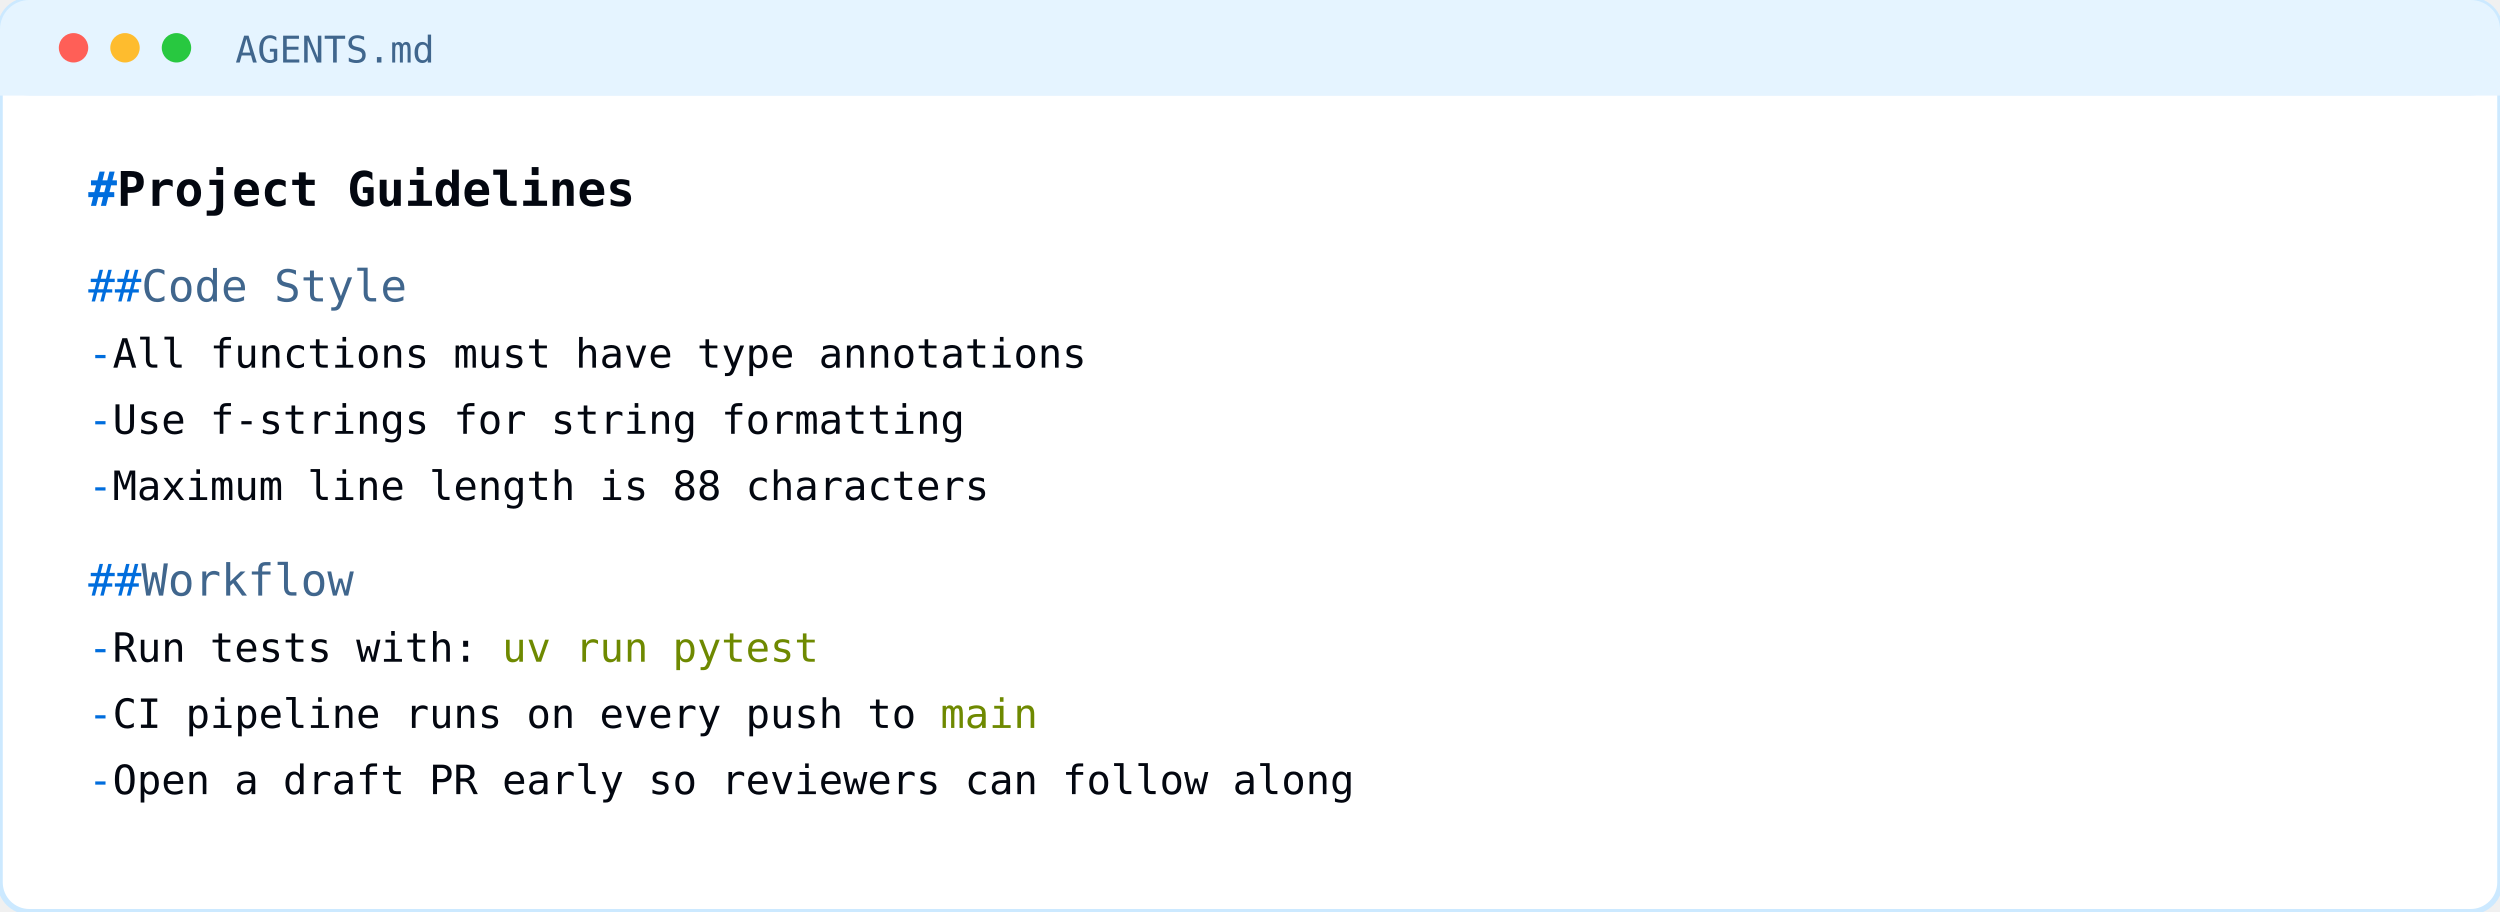
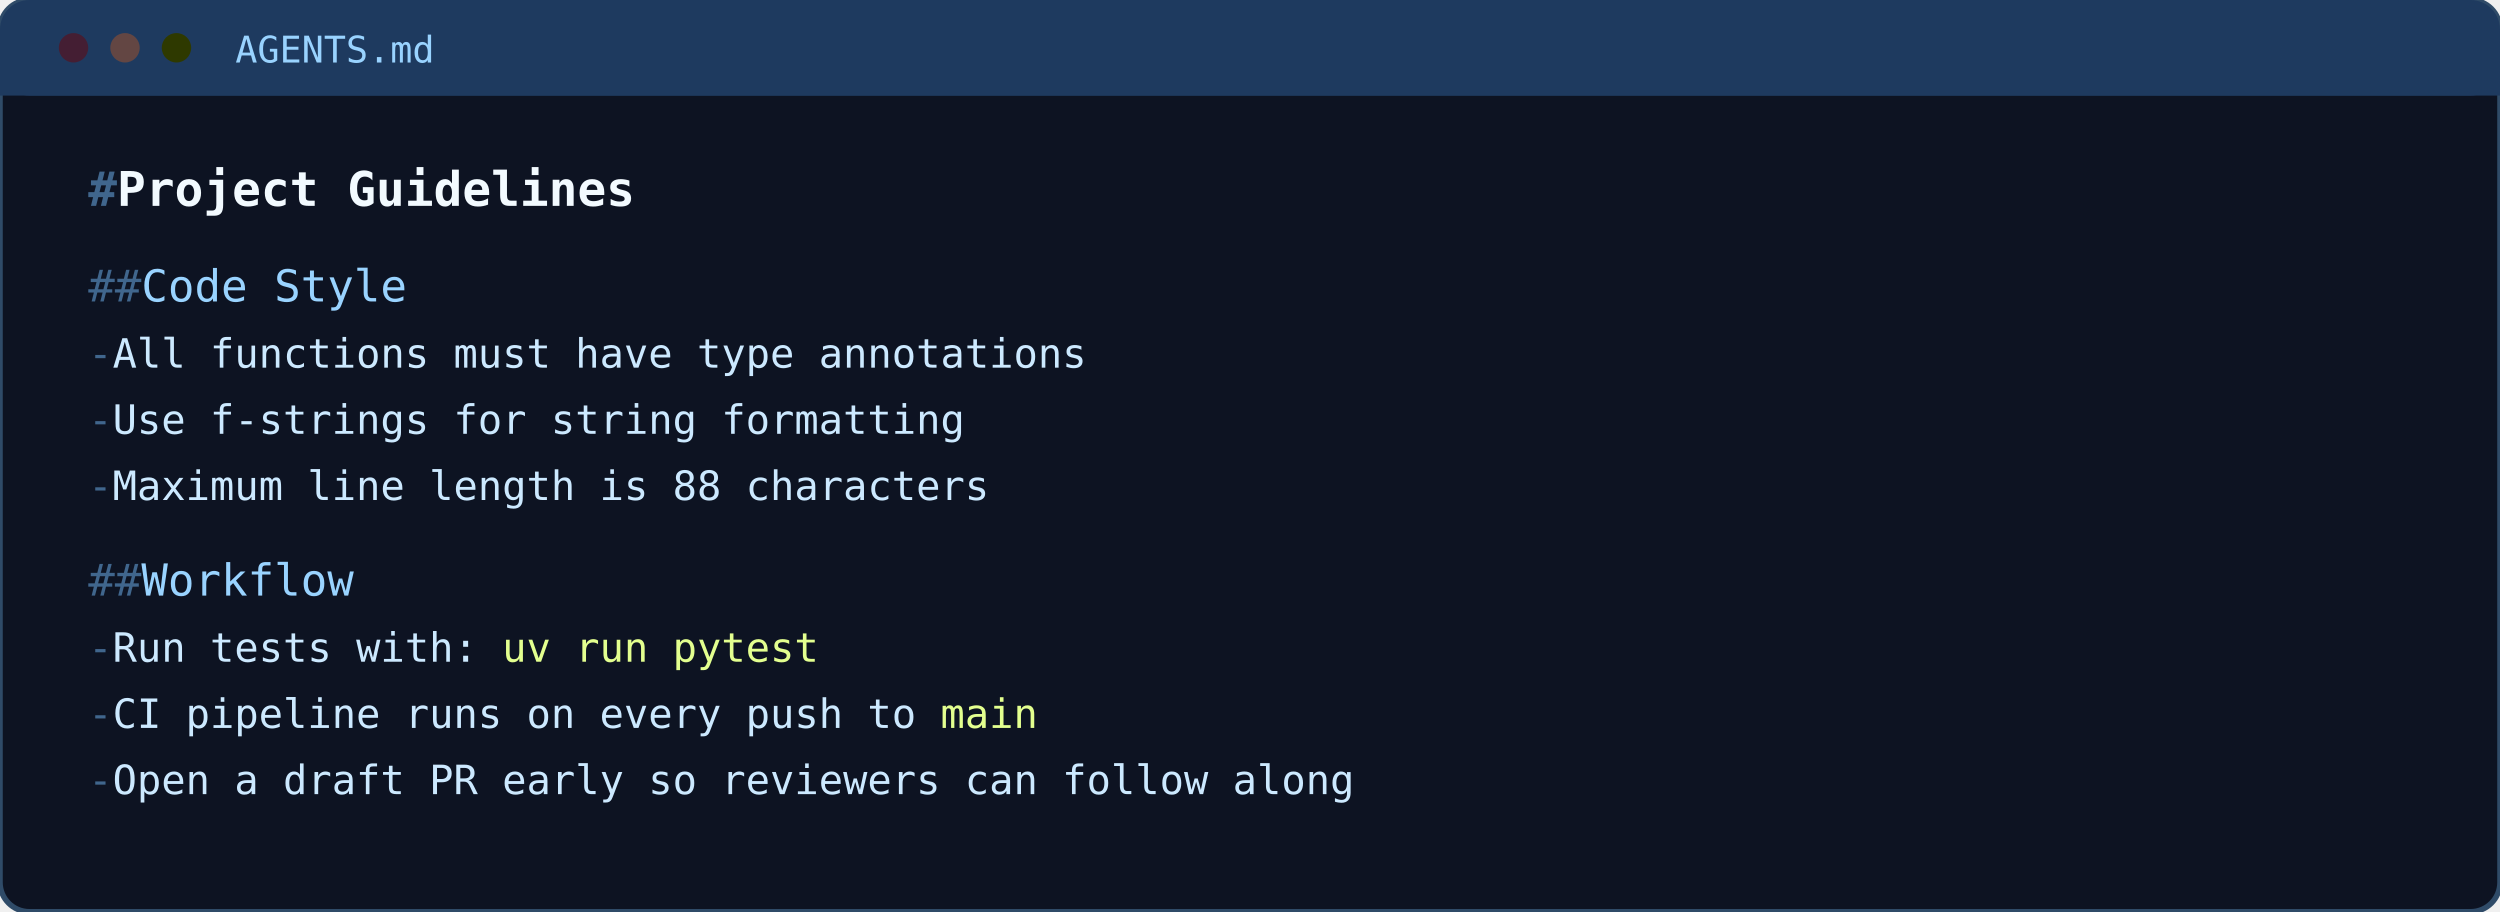
<svg xmlns="http://www.w3.org/2000/svg" width="680" height="248" font-family="'IBM Plex Mono', ui-monospace, SFMono-Regular, Menlo, Consolas, monospace">
-   <rect x="0" y="0" width="680" height="248" rx="8" fill="#FFFFFF" stroke="#CCE9FF" stroke-width="1.5" />
-   <rect x="0" y="0" width="680" height="26" rx="8" fill="#E5F4FF" />
-   <rect x="0" y="18" width="680" height="8" fill="#E5F4FF" />
-   <circle cx="20" cy="13" r="4" fill="#FF5F57" />
-   <circle cx="34" cy="13" r="4" fill="#FEBC2E" />
-   <circle cx="48" cy="13" r="4" fill="#28C840" />
-   <text x="64" y="17" font-size="10" fill="#40668D">AGENTS.md</text>
-   <text x="24" y="56" font-size="13" font-weight="600" fill="#030710">
-     <tspan fill="#006DDD"># </tspan>Project Guidelines</text>
-   <text x="24" y="82" font-size="12" fill="#40668D">
-     <tspan fill="#006DDD">## </tspan>Code Style</text>
-   <text x="24" y="100" font-size="11" fill="#030710">
-     <tspan fill="#006DDD">- </tspan>All functions must have type annotations</text>
-   <text x="24" y="118" font-size="11" fill="#030710">
-     <tspan fill="#006DDD">- </tspan>Use f-strings for string formatting</text>
-   <text x="24" y="136" font-size="11" fill="#030710">
-     <tspan fill="#006DDD">- </tspan>Maximum line length is 88 characters</text>
-   <text x="24" y="162" font-size="12" fill="#40668D">
-     <tspan fill="#006DDD">## </tspan>Workflow</text>
-   <text x="24" y="180" font-size="11" fill="#030710">
-     <tspan fill="#006DDD">- </tspan>Run tests with: <tspan fill="#6E8900">uv run pytest</tspan>
+   <rect x="0" y="0" width="680" height="248" rx="8" fill="#0D1322" stroke="#2F4B68" stroke-width="1.5" />
+   <rect x="0" y="0" width="680" height="26" rx="8" fill="#1E3A5F" />
+   <rect x="0" y="18" width="680" height="8" fill="#1E3A5F" />
+   <circle cx="20" cy="13" r="4" fill="#441E33" />
+   <circle cx="34" cy="13" r="4" fill="#634643" />
+   <circle cx="48" cy="13" r="4" fill="#2E3900" />
+   <text x="64" y="17" font-size="10" fill="#99D3FF">AGENTS.md</text>
+   <text x="24" y="56" font-size="13" font-weight="600" fill="#F2FAFF">
+     <tspan fill="#40668D"># </tspan>Project Guidelines</text>
+   <text x="24" y="82" font-size="12" fill="#99D3FF">
+     <tspan fill="#40668D">## </tspan>Code Style</text>
+   <text x="24" y="100" font-size="11" fill="#CCE9FF">
+     <tspan fill="#40668D">- </tspan>All functions must have type annotations</text>
+   <text x="24" y="118" font-size="11" fill="#CCE9FF">
+     <tspan fill="#40668D">- </tspan>Use f-strings for string formatting</text>
+   <text x="24" y="136" font-size="11" fill="#CCE9FF">
+     <tspan fill="#40668D">- </tspan>Maximum line length is 88 characters</text>
+   <text x="24" y="162" font-size="12" fill="#99D3FF">
+     <tspan fill="#40668D">## </tspan>Workflow</text>
+   <text x="24" y="180" font-size="11" fill="#CCE9FF">
+     <tspan fill="#40668D">- </tspan>Run tests with: <tspan fill="#E3FF8F">uv run pytest</tspan>
  </text>
-   <text x="24" y="198" font-size="11" fill="#030710">
-     <tspan fill="#006DDD">- </tspan>CI pipeline runs on every push to <tspan fill="#6E8900">main</tspan>
+   <text x="24" y="198" font-size="11" fill="#CCE9FF">
+     <tspan fill="#40668D">- </tspan>CI pipeline runs on every push to <tspan fill="#E3FF8F">main</tspan>
  </text>
-   <text x="24" y="216" font-size="11" fill="#030710">
-     <tspan fill="#006DDD">- </tspan>Open a draft PR early so reviewers can follow along</text>
+   <text x="24" y="216" font-size="11" fill="#CCE9FF">
+     <tspan fill="#40668D">- </tspan>Open a draft PR early so reviewers can follow along</text>
</svg>
